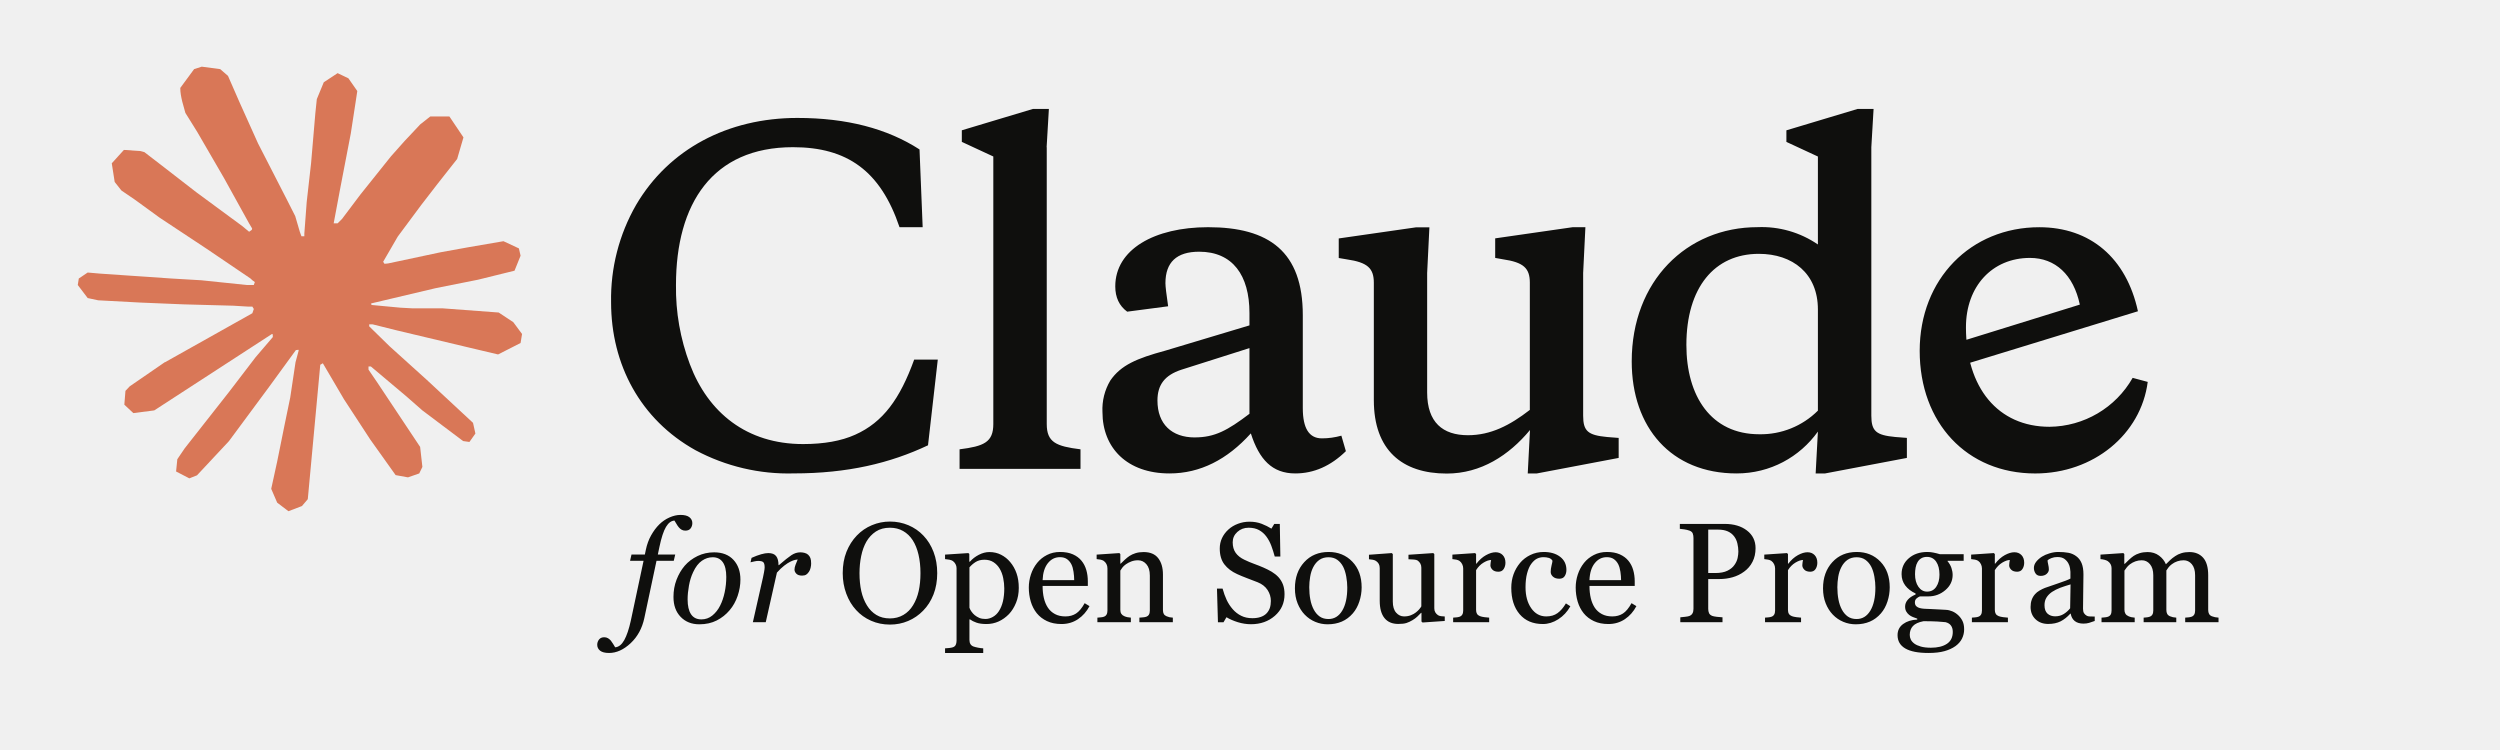
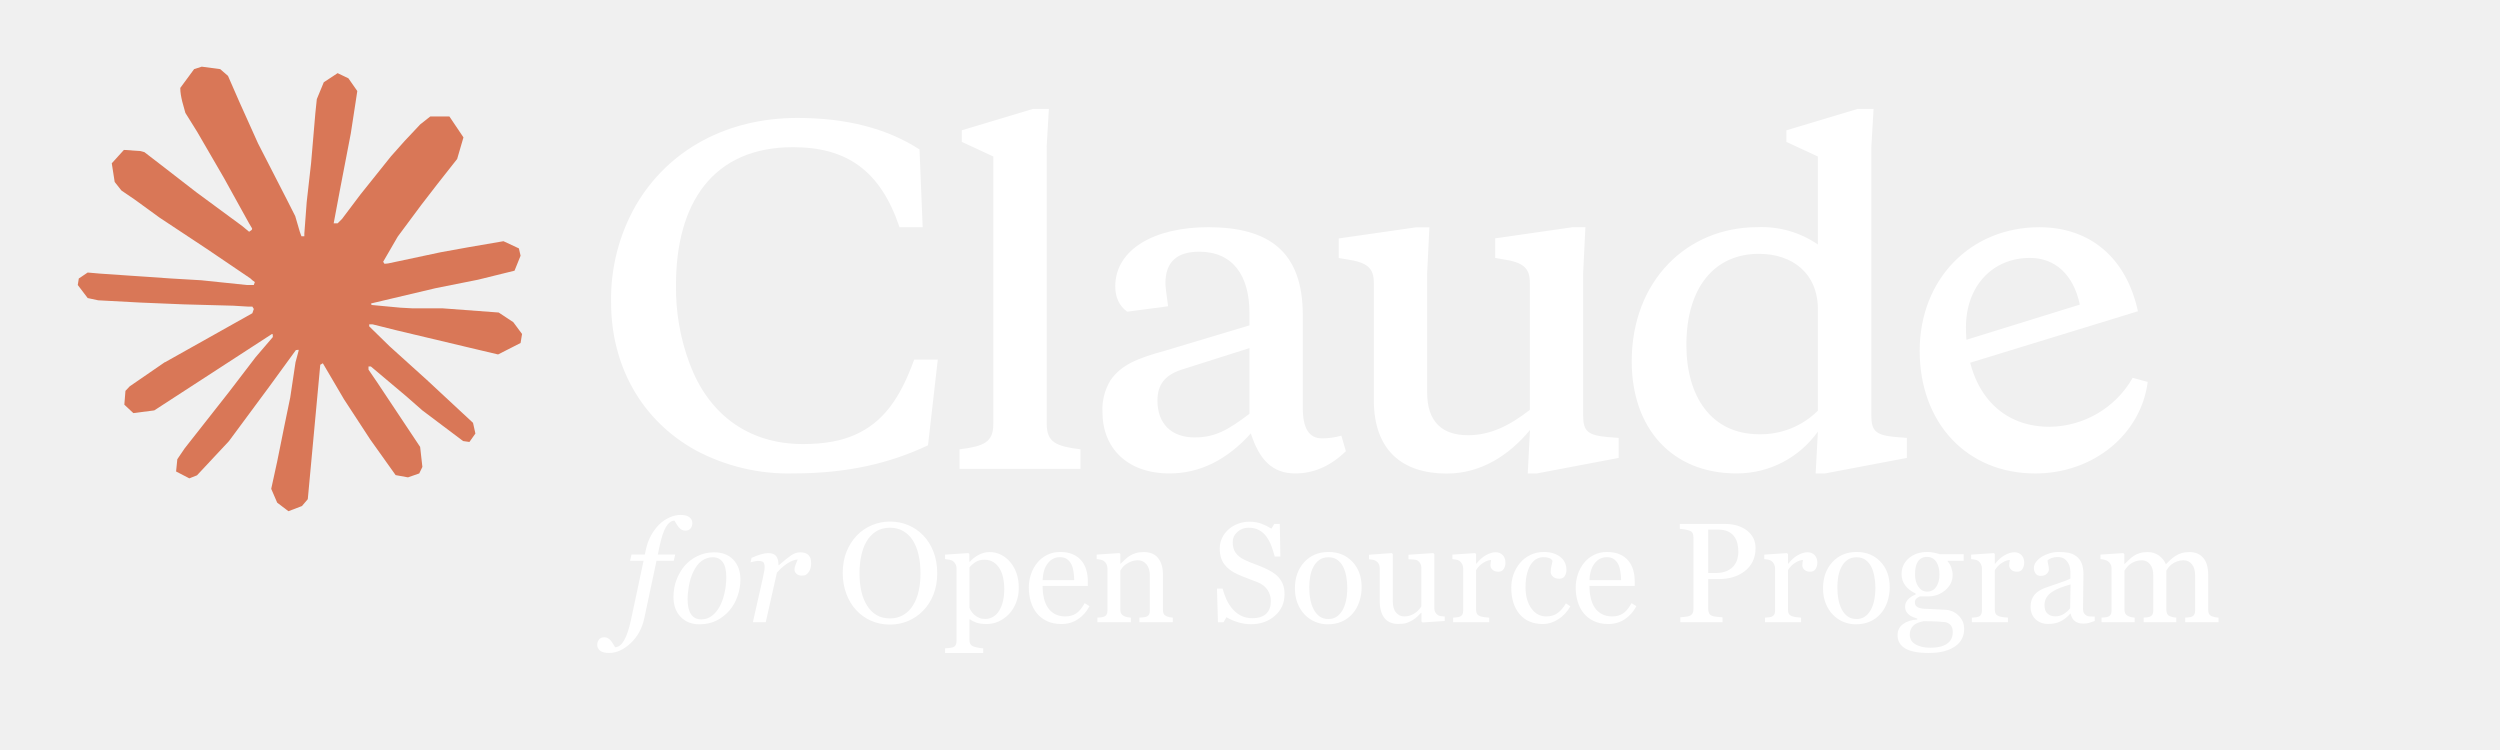
<svg xmlns="http://www.w3.org/2000/svg" viewBox="0 0 900 270" role="img" aria-labelledby="title desc">
  <g transform="translate(28 24) scale(1.08)">
    <g transform="translate(-75.96,-223.53)">
      <path fill="#D97757" d="m 105.01,322.07 29.14,-16.35 0.49,-1.42 -0.49,-0.79 h -1.42 l -4.87,-0.3 -16.65,-0.45 -14.44,-0.6 -13.99,-0.75 -3.52,-0.75 -3.3,-4.35 0.34,-2.17 2.96,-1.99 4.24,0.37 9.37,0.64 14.06,0.97 10.2,0.6 15.11,1.57 h 2.4 l 0.34,-0.97 -0.82,-0.6 -0.64,-0.6 -14.55,-9.86 -15.75,-10.42 -8.25,-6 -4.46,-3.04 -2.25,-2.85 -0.97,-6.22 4.05,-4.46 5.44,0.37 1.39,0.37 5.51,4.24 11.77,9.11 15.37,11.32 2.25,1.87 0.9,-0.64 0.11,-0.45 -1.01,-1.69 -8.36,-15.11 -8.92,-15.37 -3.97,-6.37 -1.05,-3.82 c -0.37,-1.57 -0.64,-2.89 -0.64,-4.5 l 4.61,-6.26 2.55,-0.82 6.15,0.82 2.59,2.25 3.82,8.74 6.19,13.76 9.6,18.71 2.81,5.55 1.5,5.14 0.56,1.57 h 0.97 v -0.9 l 0.79,-10.54 1.46,-12.94 1.42,-16.65 0.49,-4.69 2.32,-5.62 4.61,-3.04 3.6,1.72 2.96,4.24 -0.41,2.74 -1.76,11.44 -3.45,17.92 -2.25,12 h 1.31 l 1.5,-1.5 6.07,-8.06 10.2,-12.75 4.5,-5.06 5.25,-5.59 3.37,-2.66 h 6.37 l 4.69,6.97 -2.1,7.2 -6.56,8.32 -5.44,7.05 -7.8,10.5 -4.87,8.4 0.45,0.67 1.16,-0.11 17.62,-3.75 9.52,-1.72 11.36,-1.95 5.14,2.4 0.56,2.44 -2.02,4.99 -12.15,3 -14.25,2.85 -21.22,5.02 -0.26,0.19 0.3,0.37 9.56,0.9 4.09,0.22 h 10.01 l 18.64,1.39 4.87,3.22 2.92,3.94 -0.49,3 -7.5,3.82 -10.12,-2.4 -23.62,-5.62 -8.1,-2.02 h -1.12 v 0.67 l 6.75,6.6 12.37,11.17 15.49,14.4 0.79,3.56 -1.99,2.81 -2.1,-0.3 -13.61,-10.24 -5.25,-4.61 -11.89,-10.01 h -0.79 v 1.05 l 2.74,4.01 14.47,21.75 0.75,6.67 -1.05,2.17 -3.75,1.31 -4.12,-0.75 -8.47,-11.89 -8.74,-13.39 -7.05,-12 -0.86,0.49 -4.16,44.81 -1.95,2.29 -4.5,1.72 -3.75,-2.85 -1.99,-4.61 1.99,-9.11 2.4,-11.89 1.95,-9.45 1.76,-11.74 1.05,-3.9 -0.07,-0.26 -0.86,0.11 -8.85,12.15 -13.46,18.19 -10.65,11.4 -2.55,1.01 -4.42,-2.29 0.41,-4.09 2.47,-3.64 14.74,-18.75 8.89,-11.62 5.74,-6.71 -0.04,-0.97 h -0.34 l -39.15,25.42 -6.97,0.9 -3,-2.81 0.37,-4.61 1.42,-1.5 11.77,-8.1 -0.04,0.04 z" />
-       <path fill="#0F0F0D" d="m 317.73,349.33 c -18.82,0 -31.69,-10.5 -37.76,-26.66 -3.17,-8.42 -4.74,-17.36 -4.61,-26.36 0,-27.11 12.15,-45.94 39,-45.94 18.04,0 29.17,7.87 35.51,26.66 h 7.72 l -1.05,-25.91 c -10.8,-6.97 -24.3,-10.5 -40.72,-10.5 -23.14,0 -42.82,10.35 -53.77,29.02 -5.66,9.86 -8.53,21.07 -8.32,32.44 0,20.74 9.79,39.11 28.16,49.31 10.06,5.37 21.34,8.04 32.74,7.72 17.92,0 32.14,-3.41 44.74,-9.37 l 3.26,-28.57 h -7.87 c -4.72,13.05 -10.35,20.89 -19.69,25.05 -4.57,2.06 -10.35,3.11 -17.32,3.11 z m 81.18,-98.96 0.75,-12.75 h -5.32 l -23.7,7.12 v 3.86 l 10.5,4.87 v 89.17 c 0,6.07 -3.11,7.42 -11.25,8.44 v 6.52 h 40.31 v -6.52 c -8.17,-1.01 -11.25,-2.36 -11.25,-8.44 V 250.4 l -0.04,-0.04 z m 160.31,108.75 h 3.11 l 27.26,-5.17 v -6.67 l -3.82,-0.3 c -6.37,-0.6 -8.02,-1.91 -8.02,-7.12 v -47.55 l 0.75,-15.26 h -4.31 l -25.76,3.71 v 6.52 l 2.51,0.45 c 6.97,1.01 9.04,2.96 9.04,7.84 v 42.37 c -6.67,5.17 -13.05,8.44 -20.62,8.44 -8.4,0 -13.61,-4.27 -13.61,-14.25 v -39.79 l 0.75,-15.26 h -4.42 l -25.8,3.71 v 6.52 l 2.66,0.45 c 6.97,1.01 9.04,2.96 9.04,7.84 v 39.11 c 0,16.57 9.37,24.45 24.3,24.45 11.4,0 20.74,-6.07 27.75,-14.51 l -0.75,14.51 -0.04,-0.04 z M 484.3,306.36 c 0,-21.19 -11.25,-29.32 -31.57,-29.32 -17.92,0 -30.94,7.42 -30.94,19.72 0,3.67 1.31,6.49 3.97,8.44 l 13.65,-1.8 c -0.6,-4.12 -0.9,-6.64 -0.9,-7.69 0,-6.97 3.71,-10.5 11.25,-10.5 11.14,0 16.76,7.84 16.76,20.44 v 4.12 l -28.12,8.44 c -9.37,2.55 -14.7,4.76 -18.26,9.94 -1.89,3.17 -2.8,6.82 -2.62,10.5 0,12 8.25,20.47 22.35,20.47 10.2,0 19.24,-4.61 27.11,-13.35 2.81,8.74 7.12,13.35 14.81,13.35 6.22,0 11.85,-2.51 16.87,-7.42 l -1.5,-5.17 c -2.17,0.6 -4.27,0.9 -6.49,0.9 -4.31,0 -6.37,-3.41 -6.37,-10.09 v -30.97 z m -36,40.76 c -7.69,0 -12.45,-4.46 -12.45,-12.3 0,-5.32 2.51,-8.44 7.87,-10.24 l 22.8,-7.24 v 21.9 c -7.27,5.51 -11.55,7.87 -18.22,7.87 z m 237.36,6.82 v -6.67 l -3.86,-0.3 c -6.37,-0.6 -7.99,-1.91 -7.99,-7.12 v -89.47 l 0.75,-12.75 h -5.36 l -23.7,7.12 v 3.86 l 10.5,4.87 v 29.32 c -5.91,-4.05 -12.98,-6.08 -20.14,-5.77 -23.55,0 -41.92,17.92 -41.92,44.74 0,22.09 13.2,37.35 34.95,37.35 11.25,0 21.04,-5.47 27.11,-13.95 l -0.75,13.95 h 3.15 l 27.26,-5.17 v 0 z m -49.35,-68.02 c 11.25,0 19.69,6.52 19.69,18.52 v 33.75 c -5.18,5.16 -12.23,8 -19.54,7.87 -16.12,0 -24.3,-12.75 -24.3,-29.77 0,-19.12 9.34,-30.37 24.15,-30.37 z M 743.3,302.8 c -2.1,-9.9 -8.17,-15.52 -16.61,-15.52 -12.6,0 -21.34,9.49 -21.34,23.1 0,20.14 10.65,33.19 27.86,33.19 11.48,-0.12 22.04,-6.33 27.71,-16.31 l 5.02,1.35 c -2.25,17.47 -18.07,30.52 -37.5,30.52 -22.8,0 -38.51,-16.87 -38.51,-40.87 0,-24 17.06,-41.21 39.86,-41.21 17.02,0 29.02,10.24 32.89,28.01 l -59.4,18.22 v -8.02 l 40.01,-12.41 v -0.04 z" />
+       <path fill="#FFFFFF" d="m 317.73,349.33 c -18.82,0 -31.69,-10.5 -37.76,-26.66 -3.17,-8.42 -4.74,-17.36 -4.61,-26.36 0,-27.11 12.15,-45.94 39,-45.94 18.04,0 29.17,7.87 35.51,26.66 h 7.72 l -1.05,-25.91 c -10.8,-6.97 -24.3,-10.5 -40.72,-10.5 -23.14,0 -42.82,10.35 -53.77,29.02 -5.66,9.86 -8.53,21.07 -8.32,32.44 0,20.74 9.79,39.11 28.16,49.31 10.06,5.37 21.34,8.04 32.74,7.72 17.92,0 32.14,-3.41 44.74,-9.37 l 3.26,-28.57 h -7.87 c -4.72,13.05 -10.35,20.89 -19.69,25.05 -4.57,2.06 -10.35,3.11 -17.32,3.11 z m 81.18,-98.96 0.75,-12.75 h -5.32 l -23.7,7.12 v 3.86 l 10.5,4.87 v 89.17 c 0,6.07 -3.11,7.42 -11.25,8.44 v 6.52 h 40.31 v -6.52 c -8.17,-1.01 -11.25,-2.36 -11.25,-8.44 V 250.4 l -0.04,-0.04 z m 160.31,108.75 h 3.11 l 27.26,-5.17 v -6.67 l -3.82,-0.3 c -6.37,-0.6 -8.02,-1.91 -8.02,-7.12 v -47.55 l 0.75,-15.26 h -4.31 l -25.76,3.71 v 6.52 l 2.51,0.45 c 6.97,1.01 9.04,2.96 9.04,7.84 v 42.37 c -6.67,5.17 -13.05,8.44 -20.62,8.44 -8.4,0 -13.61,-4.27 -13.61,-14.25 v -39.79 l 0.75,-15.26 h -4.42 l -25.8,3.71 v 6.52 l 2.66,0.45 c 6.97,1.01 9.04,2.96 9.04,7.84 v 39.11 c 0,16.57 9.37,24.45 24.3,24.45 11.4,0 20.74,-6.07 27.75,-14.51 l -0.75,14.51 -0.04,-0.04 z M 484.3,306.36 c 0,-21.19 -11.25,-29.32 -31.57,-29.32 -17.92,0 -30.94,7.42 -30.94,19.72 0,3.67 1.31,6.49 3.97,8.44 l 13.65,-1.8 c -0.6,-4.12 -0.9,-6.64 -0.9,-7.69 0,-6.97 3.71,-10.5 11.25,-10.5 11.14,0 16.76,7.84 16.76,20.44 v 4.12 l -28.12,8.44 c -9.37,2.55 -14.7,4.76 -18.26,9.94 -1.89,3.17 -2.8,6.82 -2.62,10.5 0,12 8.25,20.47 22.35,20.47 10.2,0 19.24,-4.61 27.11,-13.35 2.81,8.74 7.12,13.35 14.81,13.35 6.22,0 11.85,-2.51 16.87,-7.42 l -1.5,-5.17 c -2.17,0.6 -4.27,0.9 -6.49,0.9 -4.31,0 -6.37,-3.41 -6.37,-10.09 v -30.97 z m -36,40.76 c -7.69,0 -12.45,-4.46 -12.45,-12.3 0,-5.32 2.51,-8.44 7.87,-10.24 l 22.8,-7.24 v 21.9 c -7.27,5.51 -11.55,7.87 -18.22,7.87 z m 237.36,6.82 v -6.67 l -3.86,-0.3 c -6.37,-0.6 -7.99,-1.91 -7.99,-7.12 v -89.47 l 0.75,-12.75 h -5.36 l -23.7,7.12 v 3.86 l 10.5,4.87 v 29.32 c -5.91,-4.05 -12.98,-6.08 -20.14,-5.77 -23.55,0 -41.92,17.92 -41.92,44.74 0,22.09 13.2,37.35 34.95,37.35 11.25,0 21.04,-5.47 27.11,-13.95 l -0.75,13.95 h 3.15 l 27.26,-5.17 v 0 z m -49.35,-68.02 c 11.25,0 19.69,6.52 19.69,18.52 v 33.75 c -5.18,5.16 -12.23,8 -19.54,7.87 -16.12,0 -24.3,-12.75 -24.3,-29.77 0,-19.12 9.34,-30.37 24.15,-30.37 z M 743.3,302.8 c -2.1,-9.9 -8.17,-15.52 -16.61,-15.52 -12.6,0 -21.34,9.49 -21.34,23.1 0,20.14 10.65,33.19 27.86,33.19 11.48,-0.12 22.04,-6.33 27.71,-16.31 l 5.02,1.35 c -2.25,17.47 -18.07,30.52 -37.5,30.52 -22.8,0 -38.51,-16.87 -38.51,-40.87 0,-24 17.06,-41.21 39.86,-41.21 17.02,0 29.02,10.24 32.89,28.01 l -59.4,18.22 v -8.02 l 40.01,-12.41 v -0.04 z" />
    </g>
  </g>
-   <g transform="translate(224 224)" fill="#0F0F0D" fill-rule="evenodd">
+   <g transform="translate(224 224)" fill="#FFFFFF" fill-rule="evenodd">
    <path d="M12.34 -22.1 7.96 -1.5Q6.78 4.04 3.02 7.56Q-0.75 11.07 -4.74 11.07Q-6.93 11.07 -7.97 10.24Q-9 9.4 -9 8.13Q-9 7.06 -8.35 6.23Q-7.71 5.41 -6.48 5.41Q-5.71 5.41 -5.12 5.76Q-4.54 6.11 -4.09 6.63Q-3.74 7.06 -3.3 7.78Q-2.87 8.5 -2.54 9.03Q-0.62 8.88 0.74 6.43Q2.09 3.99 3.09 -0.55L7.68 -22.1H2.82L3.34 -24.37H8.15L8.5 -26.06Q9.1 -28.95 10.4 -31.27Q11.7 -33.59 13.34 -35.21Q14.96 -36.81 17.02 -37.72Q19.08 -38.63 20.97 -38.63Q23.17 -38.63 24.2 -37.79Q25.24 -36.96 25.24 -35.69Q25.24 -34.61 24.63 -33.79Q24.02 -32.97 22.72 -32.97Q21.95 -32.97 21.37 -33.31Q20.8 -33.64 20.35 -34.19Q19.85 -34.81 19.55 -35.36Q19.25 -35.91 18.8 -36.59Q17.08 -36.51 15.76 -34.32Q14.44 -32.12 13.37 -27.01L12.82 -24.37H19.08L18.55 -22.1ZM42.55 -15.36Q42.55 -12.42 41.55 -9.48Q40.55 -6.53 38.66 -4.31Q36.73 -2.02 34.03 -0.64Q31.32 0.75 27.76 0.75Q23.62 0.75 21.04 -1.92Q18.45 -4.59 18.45 -9.1Q18.45 -12.42 19.55 -15.29Q20.65 -18.16 22.49 -20.33Q24.37 -22.49 27.12 -23.83Q29.88 -25.16 33.09 -25.16Q37.53 -25.16 40.04 -22.46Q42.55 -19.75 42.55 -15.36ZM37.46 -16.31Q37.46 -19.85 36.2 -21.62Q34.94 -23.39 32.57 -23.39Q30.5 -23.39 28.67 -22.12Q26.83 -20.85 25.51 -17.98Q24.49 -15.81 24.02 -13.16Q23.54 -10.5 23.54 -8.25Q23.54 -4.69 24.78 -2.86Q26.01 -1.02 28.5 -1.02Q30.72 -1.02 32.45 -2.42Q34.17 -3.82 35.24 -5.96Q36.31 -8.06 36.88 -10.76Q37.46 -13.47 37.46 -16.31ZM68.01 -21.1Q68.01 -20.4 67.81 -19.56Q67.61 -18.73 67.23 -18.18Q66.79 -17.51 66.25 -17.15Q65.71 -16.78 64.72 -16.78Q63.37 -16.78 62.7 -17.46Q62.02 -18.13 62.02 -18.95Q62.02 -19.73 62.4 -20.69Q62.77 -21.65 63.17 -22.59Q62.87 -22.59 62.18 -22.43Q61.5 -22.27 60.53 -21.8Q59.55 -21.32 58.32 -20.37Q57.08 -19.43 55.69 -17.86L51.67 0H47.03L50.68 -16.16Q50.8 -16.76 51.04 -17.96Q51.27 -19.15 51.27 -19.73Q51.27 -21.12 50.8 -21.6Q50.33 -22.07 48.9 -22.07Q48.36 -22.07 47.51 -21.88Q46.66 -21.7 46.19 -21.57L46.56 -23.17Q48.51 -24.04 50 -24.46Q51.5 -24.89 52.57 -24.89Q54.57 -24.89 55.41 -23.8Q56.26 -22.72 56.26 -20.55H56.41Q59.38 -23.12 60.91 -24.14Q62.45 -25.16 64.12 -25.16Q64.92 -25.16 65.66 -24.96Q66.41 -24.76 66.94 -24.29Q67.48 -23.77 67.75 -23.08Q68.01 -22.39 68.01 -21.1ZM108.41 -31.2Q110.76 -28.76 112.08 -25.3Q113.4 -21.85 113.4 -17.66Q113.4 -13.44 112.06 -10Q110.71 -6.56 108.31 -4.14Q106 -1.75 102.93 -0.45Q99.86 0.85 96.39 0.85Q92.7 0.85 89.57 -0.54Q86.44 -1.92 84.2 -4.39Q81.95 -6.81 80.67 -10.26Q79.38 -13.72 79.38 -17.66Q79.38 -21.97 80.73 -25.35Q82.08 -28.73 84.45 -31.2Q86.79 -33.64 89.9 -34.94Q93 -36.24 96.39 -36.24Q99.91 -36.24 103.03 -34.92Q106.15 -33.59 108.41 -31.2ZM104.7 -6.11Q106.1 -8.38 106.73 -11.25Q107.37 -14.12 107.37 -17.66Q107.37 -21.3 106.66 -24.34Q105.95 -27.38 104.57 -29.53Q103.2 -31.65 101.13 -32.83Q99.06 -34.02 96.39 -34.02Q93.4 -34.02 91.31 -32.65Q89.21 -31.27 87.89 -28.98Q86.64 -26.79 86.03 -23.84Q85.42 -20.9 85.42 -17.66Q85.42 -14.07 86.07 -11.17Q86.72 -8.28 88.11 -6.04Q89.46 -3.84 91.51 -2.61Q93.55 -1.37 96.39 -1.37Q99.06 -1.37 101.21 -2.62Q103.35 -3.87 104.7 -6.11ZM139.66 -21.67Q141.14 -19.93 141.95 -17.62Q142.76 -15.31 142.76 -12.35Q142.76 -9.43 141.78 -7.02Q140.81 -4.61 139.22 -2.92Q137.54 -1.2 135.5 -0.27Q133.45 0.65 131.16 0.65Q128.94 0.65 127.52 0.15Q126.1 -0.35 125.2 -1.02H125V6.36Q125 7.26 125.35 7.86Q125.7 8.45 126.42 8.73Q127.02 8.95 128.13 9.17Q129.24 9.38 129.96 9.4V11.07H116.22V9.4Q116.99 9.35 117.72 9.28Q118.44 9.2 119.01 9.03Q119.76 8.78 120.06 8.16Q120.36 7.53 120.36 6.68V-19.48Q120.36 -20.23 119.99 -20.92Q119.61 -21.62 119.01 -22.05Q118.57 -22.35 117.77 -22.51Q116.97 -22.67 116.22 -22.72V-24.34L124.6 -24.89L124.95 -24.59V-21.82L125.15 -21.77Q126.45 -23.27 128.37 -24.27Q130.29 -25.26 132.18 -25.26Q134.48 -25.26 136.38 -24.29Q138.29 -23.32 139.66 -21.67ZM135.6 -3.99Q136.6 -5.54 137.07 -7.58Q137.54 -9.63 137.54 -12.15Q137.54 -13.99 137.15 -15.91Q136.75 -17.83 135.9 -19.25Q135.05 -20.7 133.68 -21.6Q132.31 -22.5 130.39 -22.5Q128.54 -22.5 127.24 -21.69Q125.95 -20.87 125 -19.75V-5.21Q125.22 -4.54 125.74 -3.82Q126.25 -3.09 126.87 -2.57Q127.64 -1.95 128.54 -1.56Q129.44 -1.17 130.74 -1.17Q132.13 -1.17 133.43 -1.91Q134.73 -2.64 135.6 -3.99ZM168.22 -5.79Q166.67 -2.84 164.08 -1.1Q161.49 0.65 158.12 0.65Q155.15 0.65 152.92 -0.4Q150.69 -1.45 149.24 -3.24Q147.8 -5.04 147.08 -7.43Q146.37 -9.83 146.37 -12.49Q146.37 -14.89 147.13 -17.2Q147.89 -19.5 149.37 -21.35Q150.79 -23.12 152.9 -24.2Q155 -25.29 157.62 -25.29Q160.31 -25.29 162.24 -24.44Q164.16 -23.59 165.35 -22.12Q166.5 -20.73 167.06 -18.83Q167.62 -16.93 167.62 -14.71V-13.07H151.34Q151.34 -10.65 151.8 -8.68Q152.26 -6.71 153.26 -5.21Q154.23 -3.77 155.8 -2.93Q157.37 -2.09 159.54 -2.09Q161.76 -2.09 163.37 -3.13Q164.98 -4.16 166.48 -6.86ZM162.71 -15.16Q162.71 -16.56 162.47 -18.16Q162.24 -19.75 161.71 -20.82Q161.14 -21.97 160.14 -22.7Q159.14 -23.42 157.57 -23.42Q154.95 -23.42 153.22 -21.24Q151.49 -19.05 151.34 -15.16ZM198.22 0H186.18V-1.65Q186.75 -1.7 187.44 -1.75Q188.12 -1.8 188.57 -1.95Q189.27 -2.17 189.61 -2.73Q189.94 -3.29 189.94 -4.19V-16.83Q189.94 -19.45 188.71 -20.87Q187.47 -22.3 185.7 -22.3Q184.38 -22.3 183.28 -21.88Q182.19 -21.47 181.34 -20.87Q180.52 -20.3 180.03 -19.64Q179.54 -18.98 179.32 -18.58V-4.44Q179.32 -3.59 179.67 -3.04Q180.02 -2.49 180.72 -2.19Q181.24 -1.95 181.85 -1.82Q182.46 -1.7 183.11 -1.65V0H171.06V-1.65Q171.64 -1.7 172.25 -1.75Q172.86 -1.8 173.31 -1.95Q174.01 -2.17 174.34 -2.73Q174.68 -3.29 174.68 -4.19V-19.38Q174.68 -20.23 174.32 -20.94Q173.96 -21.65 173.31 -22.1Q172.83 -22.4 172.19 -22.53Q171.54 -22.67 170.79 -22.72V-24.34L178.97 -24.89L179.32 -24.54V-21.07H179.44Q180.04 -21.67 180.94 -22.51Q181.84 -23.34 182.64 -23.87Q183.56 -24.47 184.83 -24.87Q186.1 -25.26 187.7 -25.26Q191.24 -25.26 192.95 -23.06Q194.66 -20.85 194.66 -17.18V-4.39Q194.66 -3.52 194.96 -2.98Q195.26 -2.44 195.98 -2.14Q196.58 -1.9 197.01 -1.8Q197.45 -1.7 198.22 -1.65ZM236.23 -16.24Q237.35 -14.99 237.89 -13.51Q238.43 -12.02 238.43 -10.05Q238.43 -5.36 234.96 -2.32Q231.49 0.72 226.36 0.72Q223.99 0.72 221.62 -0.01Q219.25 -0.75 217.53 -1.8L216.46 0.02H214.46L214.11 -12.1H216.13Q216.75 -9.85 217.59 -8.04Q218.43 -6.24 219.8 -4.66Q221.09 -3.19 222.83 -2.32Q224.56 -1.45 226.86 -1.45Q228.58 -1.45 229.86 -1.9Q231.14 -2.34 231.94 -3.17Q232.74 -3.99 233.13 -5.1Q233.51 -6.21 233.51 -7.66Q233.51 -9.78 232.32 -11.61Q231.12 -13.44 228.75 -14.39Q227.13 -15.04 225.03 -15.82Q222.94 -16.61 221.42 -17.31Q218.43 -18.66 216.77 -20.84Q215.11 -23.02 215.11 -26.54Q215.11 -28.56 215.93 -30.3Q216.75 -32.05 218.28 -33.42Q219.72 -34.72 221.69 -35.45Q223.66 -36.19 225.81 -36.19Q228.25 -36.19 230.18 -35.44Q232.12 -34.69 233.71 -33.69L234.74 -35.39H236.73L236.93 -23.64H234.91Q234.36 -25.66 233.68 -27.51Q232.99 -29.35 231.89 -30.85Q230.82 -32.3 229.27 -33.16Q227.73 -34.02 225.48 -34.02Q223.11 -34.02 221.44 -32.5Q219.77 -30.98 219.77 -28.78Q219.77 -26.49 220.84 -24.98Q221.92 -23.47 223.96 -22.5Q225.78 -21.62 227.54 -20.99Q229.3 -20.35 230.95 -19.63Q232.44 -18.98 233.83 -18.16Q235.21 -17.33 236.23 -16.24ZM266.19 -12.54Q266.19 -9.95 265.36 -7.44Q264.54 -4.94 263.02 -3.19Q261.3 -1.2 259.03 -0.22Q256.76 0.75 253.94 0.75Q251.6 0.75 249.48 -0.14Q247.36 -1.02 245.71 -2.72Q244.09 -4.39 243.13 -6.8Q242.17 -9.2 242.17 -12.2Q242.17 -17.96 245.52 -21.62Q248.88 -25.29 254.31 -25.29Q259.48 -25.29 262.83 -21.81Q266.19 -18.33 266.19 -12.54ZM261.02 -12.49Q261.02 -14.37 260.65 -16.45Q260.27 -18.53 259.53 -19.98Q258.73 -21.52 257.43 -22.46Q256.13 -23.39 254.26 -23.39Q252.34 -23.39 250.98 -22.45Q249.63 -21.5 248.78 -19.85Q247.98 -18.33 247.66 -16.39Q247.33 -14.44 247.33 -12.62Q247.33 -10.23 247.72 -8.19Q248.1 -6.16 248.95 -4.56Q249.8 -2.97 251.08 -2.06Q252.37 -1.15 254.26 -1.15Q257.38 -1.15 259.2 -4.16Q261.02 -7.18 261.02 -12.49ZM296.11 -0.45 288.11 0.1 287.73 -0.25V-3.37H287.58Q286.99 -2.74 286.24 -2.03Q285.49 -1.32 284.52 -0.75Q283.39 -0.07 282.35 0.27Q281.3 0.62 279.38 0.62Q276.11 0.62 274.4 -1.51Q272.7 -3.64 272.7 -7.71V-19.48Q272.7 -20.38 272.36 -20.99Q272.02 -21.6 271.37 -22.05Q270.92 -22.35 270.25 -22.48Q269.58 -22.62 268.83 -22.67V-24.29L277.03 -24.89L277.41 -24.54V-7.46Q277.41 -4.79 278.61 -3.44Q279.8 -2.09 281.47 -2.09Q282.85 -2.09 283.92 -2.52Q284.99 -2.94 285.71 -3.52Q286.39 -4.04 286.9 -4.63Q287.41 -5.21 287.68 -5.71V-19.65Q287.68 -20.48 287.33 -21.11Q286.99 -21.75 286.36 -22.2Q285.91 -22.5 285.03 -22.56Q284.14 -22.62 283.05 -22.67V-24.29L291.97 -24.89L292.35 -24.54V-5.01Q292.35 -4.16 292.7 -3.57Q293.05 -2.97 293.67 -2.54Q294.12 -2.27 294.74 -2.18Q295.37 -2.09 296.11 -2.07ZM317.96 -21.42Q317.96 -20.15 317.34 -19.17Q316.71 -18.18 315.42 -18.18Q314.02 -18.18 313.29 -18.9Q312.55 -19.63 312.55 -20.5Q312.55 -21.05 312.64 -21.5Q312.72 -21.95 312.8 -22.4Q311.63 -22.4 310.06 -21.45Q308.48 -20.5 307.39 -18.75V-4.44Q307.39 -3.57 307.72 -3.02Q308.06 -2.47 308.78 -2.19Q309.41 -1.95 310.39 -1.82Q311.38 -1.7 312.1 -1.65V0H299.13V-1.65Q299.71 -1.7 300.32 -1.75Q300.93 -1.8 301.38 -1.95Q302.07 -2.17 302.41 -2.73Q302.75 -3.29 302.75 -4.19V-19.38Q302.75 -20.15 302.39 -20.9Q302.02 -21.65 301.38 -22.1Q300.9 -22.4 300.25 -22.53Q299.61 -22.67 298.86 -22.72V-24.34L307.04 -24.89L307.39 -24.54V-21.07H307.51Q309.06 -23.09 310.95 -24.14Q312.85 -25.19 314.42 -25.19Q315.99 -25.19 316.98 -24.17Q317.96 -23.14 317.96 -21.42ZM331.43 0.65Q326.09 0.65 323.07 -2.89Q320.06 -6.43 320.06 -12.4Q320.06 -14.99 320.87 -17.25Q321.68 -19.5 323.22 -21.35Q324.7 -23.12 326.91 -24.2Q329.13 -25.29 331.75 -25.29Q335.37 -25.29 337.64 -23.56Q339.91 -21.82 339.91 -18.83Q339.91 -17.58 339.31 -16.62Q338.71 -15.66 337.34 -15.66Q335.87 -15.66 335.06 -16.41Q334.25 -17.16 334.25 -18.08Q334.25 -19.2 334.55 -20.39Q334.85 -21.57 334.9 -22.12Q334.45 -22.9 333.56 -23.16Q332.68 -23.42 331.65 -23.42Q330.46 -23.42 329.37 -22.91Q328.29 -22.4 327.26 -21.02Q326.34 -19.78 325.77 -17.66Q325.19 -15.54 325.19 -12.59Q325.19 -7.96 327.25 -5.03Q329.31 -2.09 332.65 -2.09Q335.07 -2.09 336.7 -3.27Q338.34 -4.44 339.73 -6.78L341.33 -5.74Q339.68 -2.79 336.99 -1.07Q334.3 0.65 331.43 0.65ZM365.1 -5.79Q363.55 -2.84 360.96 -1.1Q358.36 0.65 355 0.65Q352.03 0.65 349.8 -0.4Q347.57 -1.45 346.12 -3.24Q344.67 -5.04 343.96 -7.43Q343.25 -9.83 343.25 -12.49Q343.25 -14.89 344.01 -17.2Q344.77 -19.5 346.24 -21.35Q347.66 -23.12 349.77 -24.2Q351.88 -25.29 354.5 -25.29Q357.19 -25.29 359.11 -24.44Q361.03 -23.59 362.23 -22.12Q363.38 -20.73 363.94 -18.83Q364.5 -16.93 364.5 -14.71V-13.07H348.21Q348.21 -10.65 348.68 -8.68Q349.14 -6.71 350.13 -5.21Q351.11 -3.77 352.68 -2.93Q354.25 -2.09 356.42 -2.09Q358.64 -2.09 360.25 -3.13Q361.86 -4.16 363.35 -6.86ZM359.59 -15.16Q359.59 -16.56 359.35 -18.16Q359.11 -19.75 358.59 -20.82Q358.02 -21.97 357.02 -22.7Q356.02 -23.42 354.45 -23.42Q351.83 -23.42 350.1 -21.24Q348.36 -19.05 348.21 -15.16ZM408 -26.66Q408 -23.89 406.91 -21.76Q405.83 -19.63 403.9 -18.23Q402.01 -16.83 399.74 -16.19Q397.47 -15.54 394.93 -15.54H390.96V-4.81Q390.96 -3.94 391.25 -3.28Q391.53 -2.62 392.43 -2.27Q392.88 -2.09 394.02 -1.95Q395.15 -1.8 396.1 -1.77V0H380.91V-1.77Q381.51 -1.82 382.64 -1.95Q383.78 -2.07 384.23 -2.27Q384.98 -2.59 385.31 -3.22Q385.65 -3.84 385.65 -4.81V-30.35Q385.65 -31.23 385.4 -31.92Q385.15 -32.62 384.23 -32.97Q383.28 -33.3 382.34 -33.43Q381.41 -33.57 380.74 -33.62V-35.39H396.9Q401.83 -35.39 404.91 -33.01Q408 -30.63 408 -26.66ZM400.41 -20.63Q401.26 -21.82 401.54 -23.11Q401.81 -24.39 401.81 -25.41Q401.81 -26.84 401.47 -28.31Q401.14 -29.78 400.31 -30.88Q399.44 -32.05 398.02 -32.7Q396.6 -33.34 394.48 -33.34H390.96V-17.71H393.5Q396.2 -17.71 397.88 -18.54Q399.57 -19.38 400.41 -20.63ZM430.24 -21.42Q430.24 -20.15 429.62 -19.17Q428.99 -18.18 427.7 -18.18Q426.3 -18.18 425.57 -18.9Q424.83 -19.63 424.83 -20.5Q424.83 -21.05 424.92 -21.5Q425 -21.95 425.08 -22.4Q423.91 -22.4 422.34 -21.45Q420.76 -20.5 419.67 -18.75V-4.44Q419.67 -3.57 420 -3.02Q420.34 -2.47 421.06 -2.19Q421.69 -1.95 422.67 -1.82Q423.66 -1.7 424.38 -1.65V0H411.41V-1.65Q411.99 -1.7 412.6 -1.75Q413.21 -1.8 413.66 -1.95Q414.35 -2.17 414.69 -2.73Q415.03 -3.29 415.03 -4.19V-19.38Q415.03 -20.15 414.67 -20.9Q414.3 -21.65 413.66 -22.1Q413.18 -22.4 412.53 -22.53Q411.89 -22.67 411.14 -22.72V-24.34L419.32 -24.89L419.67 -24.54V-21.07H419.79Q421.34 -23.09 423.23 -24.14Q425.13 -25.19 426.7 -25.19Q428.27 -25.19 429.26 -24.17Q430.24 -23.14 430.24 -21.42ZM456.3 -12.54Q456.3 -9.95 455.48 -7.44Q454.66 -4.94 453.14 -3.19Q451.42 -1.2 449.15 -0.22Q446.88 0.75 444.06 0.75Q441.71 0.75 439.59 -0.14Q437.47 -1.02 435.83 -2.72Q434.21 -4.39 433.25 -6.8Q432.29 -9.2 432.29 -12.2Q432.29 -17.96 435.64 -21.62Q439 -25.29 444.43 -25.29Q449.6 -25.29 452.95 -21.81Q456.3 -18.33 456.3 -12.54ZM451.14 -12.49Q451.14 -14.37 450.77 -16.45Q450.39 -18.53 449.65 -19.98Q448.85 -21.52 447.55 -22.46Q446.25 -23.39 444.38 -23.39Q442.46 -23.39 441.1 -22.45Q439.74 -21.5 438.9 -19.85Q438.1 -18.33 437.77 -16.39Q437.45 -14.44 437.45 -12.62Q437.45 -10.23 437.84 -8.19Q438.22 -6.16 439.07 -4.56Q439.92 -2.97 441.2 -2.06Q442.49 -1.15 444.38 -1.15Q447.5 -1.15 449.32 -4.16Q451.14 -7.18 451.14 -12.49ZM480.94 -2.54Q481.94 -1.6 482.52 -0.4Q483.09 0.8 483.09 2.57Q483.09 4.34 482.32 5.9Q481.54 7.46 479.97 8.6Q478.3 9.78 475.98 10.42Q473.66 11.07 470.25 11.07Q464.66 11.07 461.89 9.44Q459.12 7.81 459.12 4.66Q459.12 2.12 461.12 0.65Q463.11 -0.82 466.21 -0.95V-1.3Q465.46 -1.52 464.66 -1.86Q463.86 -2.19 463.29 -2.64Q462.64 -3.17 462.24 -3.88Q461.84 -4.59 461.84 -5.64Q461.84 -6.96 462.78 -8.07Q463.71 -9.18 465.61 -9.98V-10.35Q463.21 -11.47 461.89 -13.23Q460.57 -14.99 460.57 -17.31Q460.57 -20.8 463.18 -23.04Q465.78 -25.29 469.85 -25.29Q470.97 -25.29 472.08 -25.06Q473.19 -24.84 474.34 -24.49H482.92V-22.1H477.13V-21.95Q478.05 -20.87 478.5 -19.58Q478.95 -18.28 478.95 -17.03Q478.95 -13.79 476.32 -11.55Q473.69 -9.3 470.2 -9.3H467.18Q466.6 -9.1 465.98 -8.58Q465.36 -8.06 465.36 -7.16Q465.36 -6.24 465.88 -5.75Q466.4 -5.26 467.15 -5.09Q467.88 -4.89 468.84 -4.84Q469.8 -4.79 470.82 -4.76Q471.92 -4.74 473.82 -4.61Q475.73 -4.49 476.53 -4.46Q477.68 -4.41 478.84 -3.92Q480 -3.42 480.94 -2.54ZM474.21 -17.13Q474.21 -20.05 473.03 -21.79Q471.84 -23.52 469.7 -23.52Q468.52 -23.52 467.69 -23.03Q466.85 -22.55 466.33 -21.65Q465.83 -20.82 465.62 -19.67Q465.41 -18.51 465.41 -17.28Q465.41 -14.52 466.62 -12.77Q467.83 -11.02 469.75 -11.02Q471.89 -11.02 473.05 -12.76Q474.21 -14.49 474.21 -17.13ZM479 3.49Q479 2.09 478.35 1.2Q477.7 0.3 476.38 -0.02Q475.68 -0.12 473.51 -0.25Q471.34 -0.37 468.47 -0.37Q465.78 0.15 464.65 1.38Q463.51 2.62 463.51 4.56Q463.51 5.44 463.89 6.24Q464.26 7.03 465.18 7.71Q466.06 8.35 467.53 8.77Q469 9.18 471.12 9.18Q474.78 9.18 476.89 7.77Q479 6.36 479 3.49ZM504.71 -21.42Q504.71 -20.15 504.09 -19.17Q503.47 -18.18 502.17 -18.18Q500.77 -18.18 500.04 -18.9Q499.3 -19.63 499.3 -20.5Q499.3 -21.05 499.39 -21.5Q499.48 -21.95 499.55 -22.4Q498.38 -22.4 496.81 -21.45Q495.24 -20.5 494.14 -18.75V-4.44Q494.14 -3.57 494.47 -3.02Q494.81 -2.47 495.53 -2.19Q496.16 -1.95 497.14 -1.82Q498.13 -1.7 498.85 -1.65V0H485.88V-1.65Q486.46 -1.7 487.07 -1.75Q487.68 -1.8 488.13 -1.95Q488.83 -2.17 489.16 -2.73Q489.5 -3.29 489.5 -4.19V-19.38Q489.5 -20.15 489.14 -20.9Q488.78 -21.65 488.13 -22.1Q487.65 -22.4 487.01 -22.53Q486.36 -22.67 485.61 -22.72V-24.34L493.79 -24.89L494.14 -24.54V-21.07H494.26Q495.81 -23.09 497.7 -24.14Q499.6 -25.19 501.17 -25.19Q502.74 -25.19 503.73 -24.17Q504.71 -23.14 504.71 -21.42ZM530.1 -0.45Q528.93 -0.02 528.04 0.24Q527.16 0.5 526.04 0.5Q524.09 0.5 522.93 -0.41Q521.77 -1.32 521.45 -3.07H521.3Q519.68 -1.27 517.82 -0.32Q515.96 0.62 513.34 0.62Q510.57 0.62 508.79 -1.07Q507.01 -2.77 507.01 -5.51Q507.01 -6.93 507.41 -8.06Q507.81 -9.18 508.6 -10.08Q509.23 -10.82 510.25 -11.41Q511.27 -12 512.17 -12.35Q513.29 -12.77 516.72 -13.92Q520.15 -15.06 521.35 -15.71V-18.18Q521.35 -18.51 521.21 -19.43Q521.07 -20.35 520.62 -21.17Q520.13 -22.1 519.22 -22.78Q518.31 -23.47 516.63 -23.47Q515.49 -23.47 514.5 -23.08Q513.52 -22.7 513.12 -22.27Q513.12 -21.77 513.35 -20.8Q513.59 -19.83 513.59 -19Q513.59 -18.13 512.81 -17.41Q512.02 -16.68 510.62 -16.68Q509.38 -16.68 508.79 -17.57Q508.2 -18.46 508.2 -19.55Q508.2 -20.7 509.01 -21.75Q509.83 -22.8 511.12 -23.62Q512.24 -24.32 513.84 -24.8Q515.44 -25.29 516.96 -25.29Q519.05 -25.29 520.61 -25Q522.17 -24.72 523.44 -23.77Q524.71 -22.85 525.38 -21.26Q526.04 -19.68 526.04 -17.18Q526.04 -13.62 525.96 -10.86Q525.89 -8.11 525.89 -4.84Q525.89 -3.87 526.22 -3.29Q526.56 -2.72 527.26 -2.32Q527.63 -2.09 528.44 -2.07Q529.25 -2.05 530.1 -2.05ZM521.4 -13.62Q519.28 -12.99 517.68 -12.4Q516.09 -11.8 514.71 -10.9Q513.47 -10.05 512.74 -8.89Q512.02 -7.73 512.02 -6.14Q512.02 -4.07 513.11 -3.09Q514.19 -2.12 515.86 -2.12Q517.63 -2.12 518.98 -2.98Q520.33 -3.84 521.25 -5.01ZM574.67 0H562.67V-1.65Q563.25 -1.7 563.83 -1.75Q564.42 -1.8 564.87 -1.95Q565.57 -2.17 565.9 -2.73Q566.24 -3.29 566.24 -4.19V-16.88Q566.24 -19.48 565.06 -20.89Q563.87 -22.3 562.1 -22.3Q560.88 -22.3 559.81 -21.92Q558.73 -21.55 557.84 -20.87Q557.11 -20.33 556.63 -19.69Q556.14 -19.05 555.89 -18.63V-4.44Q555.89 -3.57 556.19 -3.01Q556.49 -2.44 557.21 -2.14Q557.79 -1.92 558.25 -1.81Q558.71 -1.7 559.46 -1.65V0H547.71V-1.65Q548.28 -1.7 548.82 -1.75Q549.36 -1.8 549.8 -1.95Q550.5 -2.17 550.84 -2.73Q551.18 -3.29 551.18 -4.19V-16.88Q551.18 -19.48 549.99 -20.89Q548.81 -22.3 547.04 -22.3Q545.81 -22.3 544.74 -21.91Q543.67 -21.52 542.77 -20.85Q542.05 -20.3 541.55 -19.62Q541.05 -18.93 540.8 -18.58V-4.49Q540.8 -3.64 541.15 -3.07Q541.5 -2.49 542.2 -2.19Q542.72 -1.95 543.27 -1.82Q543.82 -1.7 544.49 -1.65V0H532.55V-1.65Q533.12 -1.7 533.73 -1.75Q534.34 -1.8 534.79 -1.95Q535.49 -2.17 535.83 -2.73Q536.16 -3.29 536.16 -4.19V-19.48Q536.16 -20.28 535.8 -20.91Q535.44 -21.55 534.79 -22Q534.32 -22.3 533.62 -22.48Q532.92 -22.67 532.17 -22.72V-24.34L540.4 -24.89L540.75 -24.54V-21.02H540.93Q541.55 -21.65 542.45 -22.5Q543.34 -23.34 544.12 -23.87Q544.99 -24.47 546.3 -24.87Q547.61 -25.26 549.13 -25.26Q551.53 -25.26 553.25 -23.98Q554.97 -22.7 555.72 -20.87Q556.61 -21.75 557.3 -22.41Q557.98 -23.07 559.11 -23.82Q560.05 -24.47 561.34 -24.87Q562.62 -25.26 564.19 -25.26Q567.31 -25.26 569.13 -23.22Q570.95 -21.17 570.95 -16.93V-4.44Q570.95 -3.57 571.25 -3.01Q571.55 -2.44 572.28 -2.14Q572.85 -1.92 573.41 -1.81Q573.97 -1.7 574.67 -1.65Z" />
  </g>
</svg>
